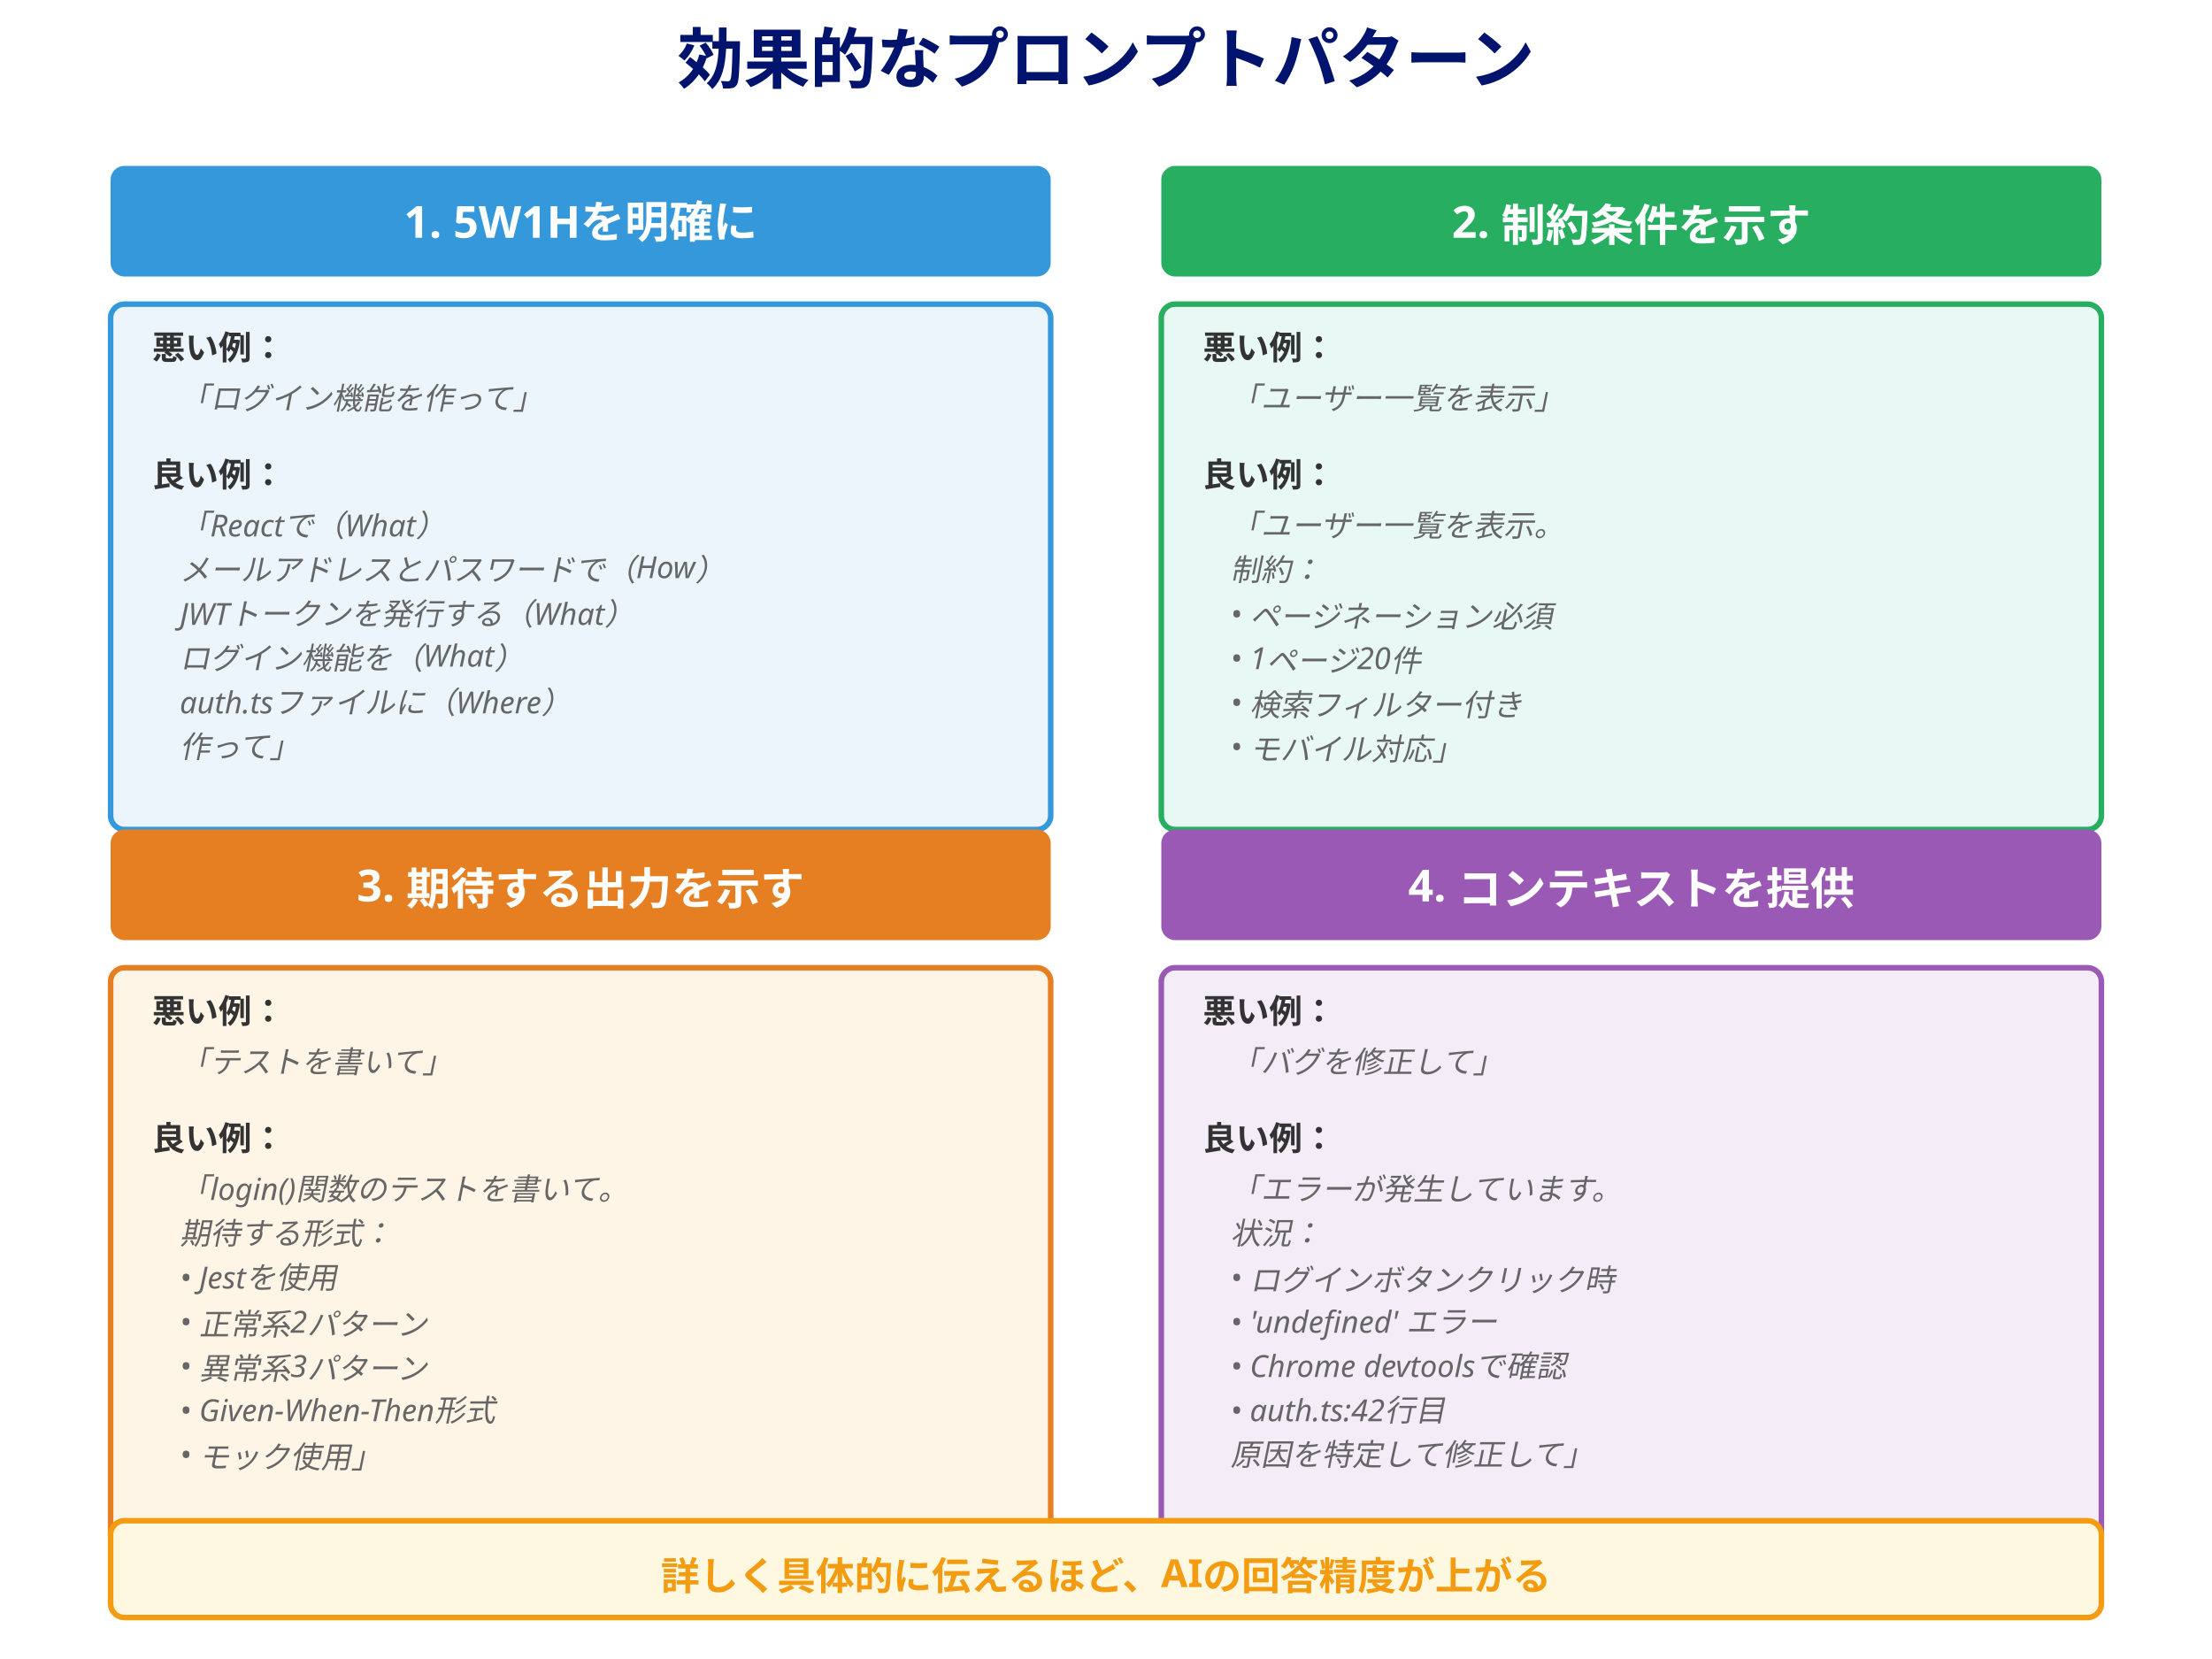
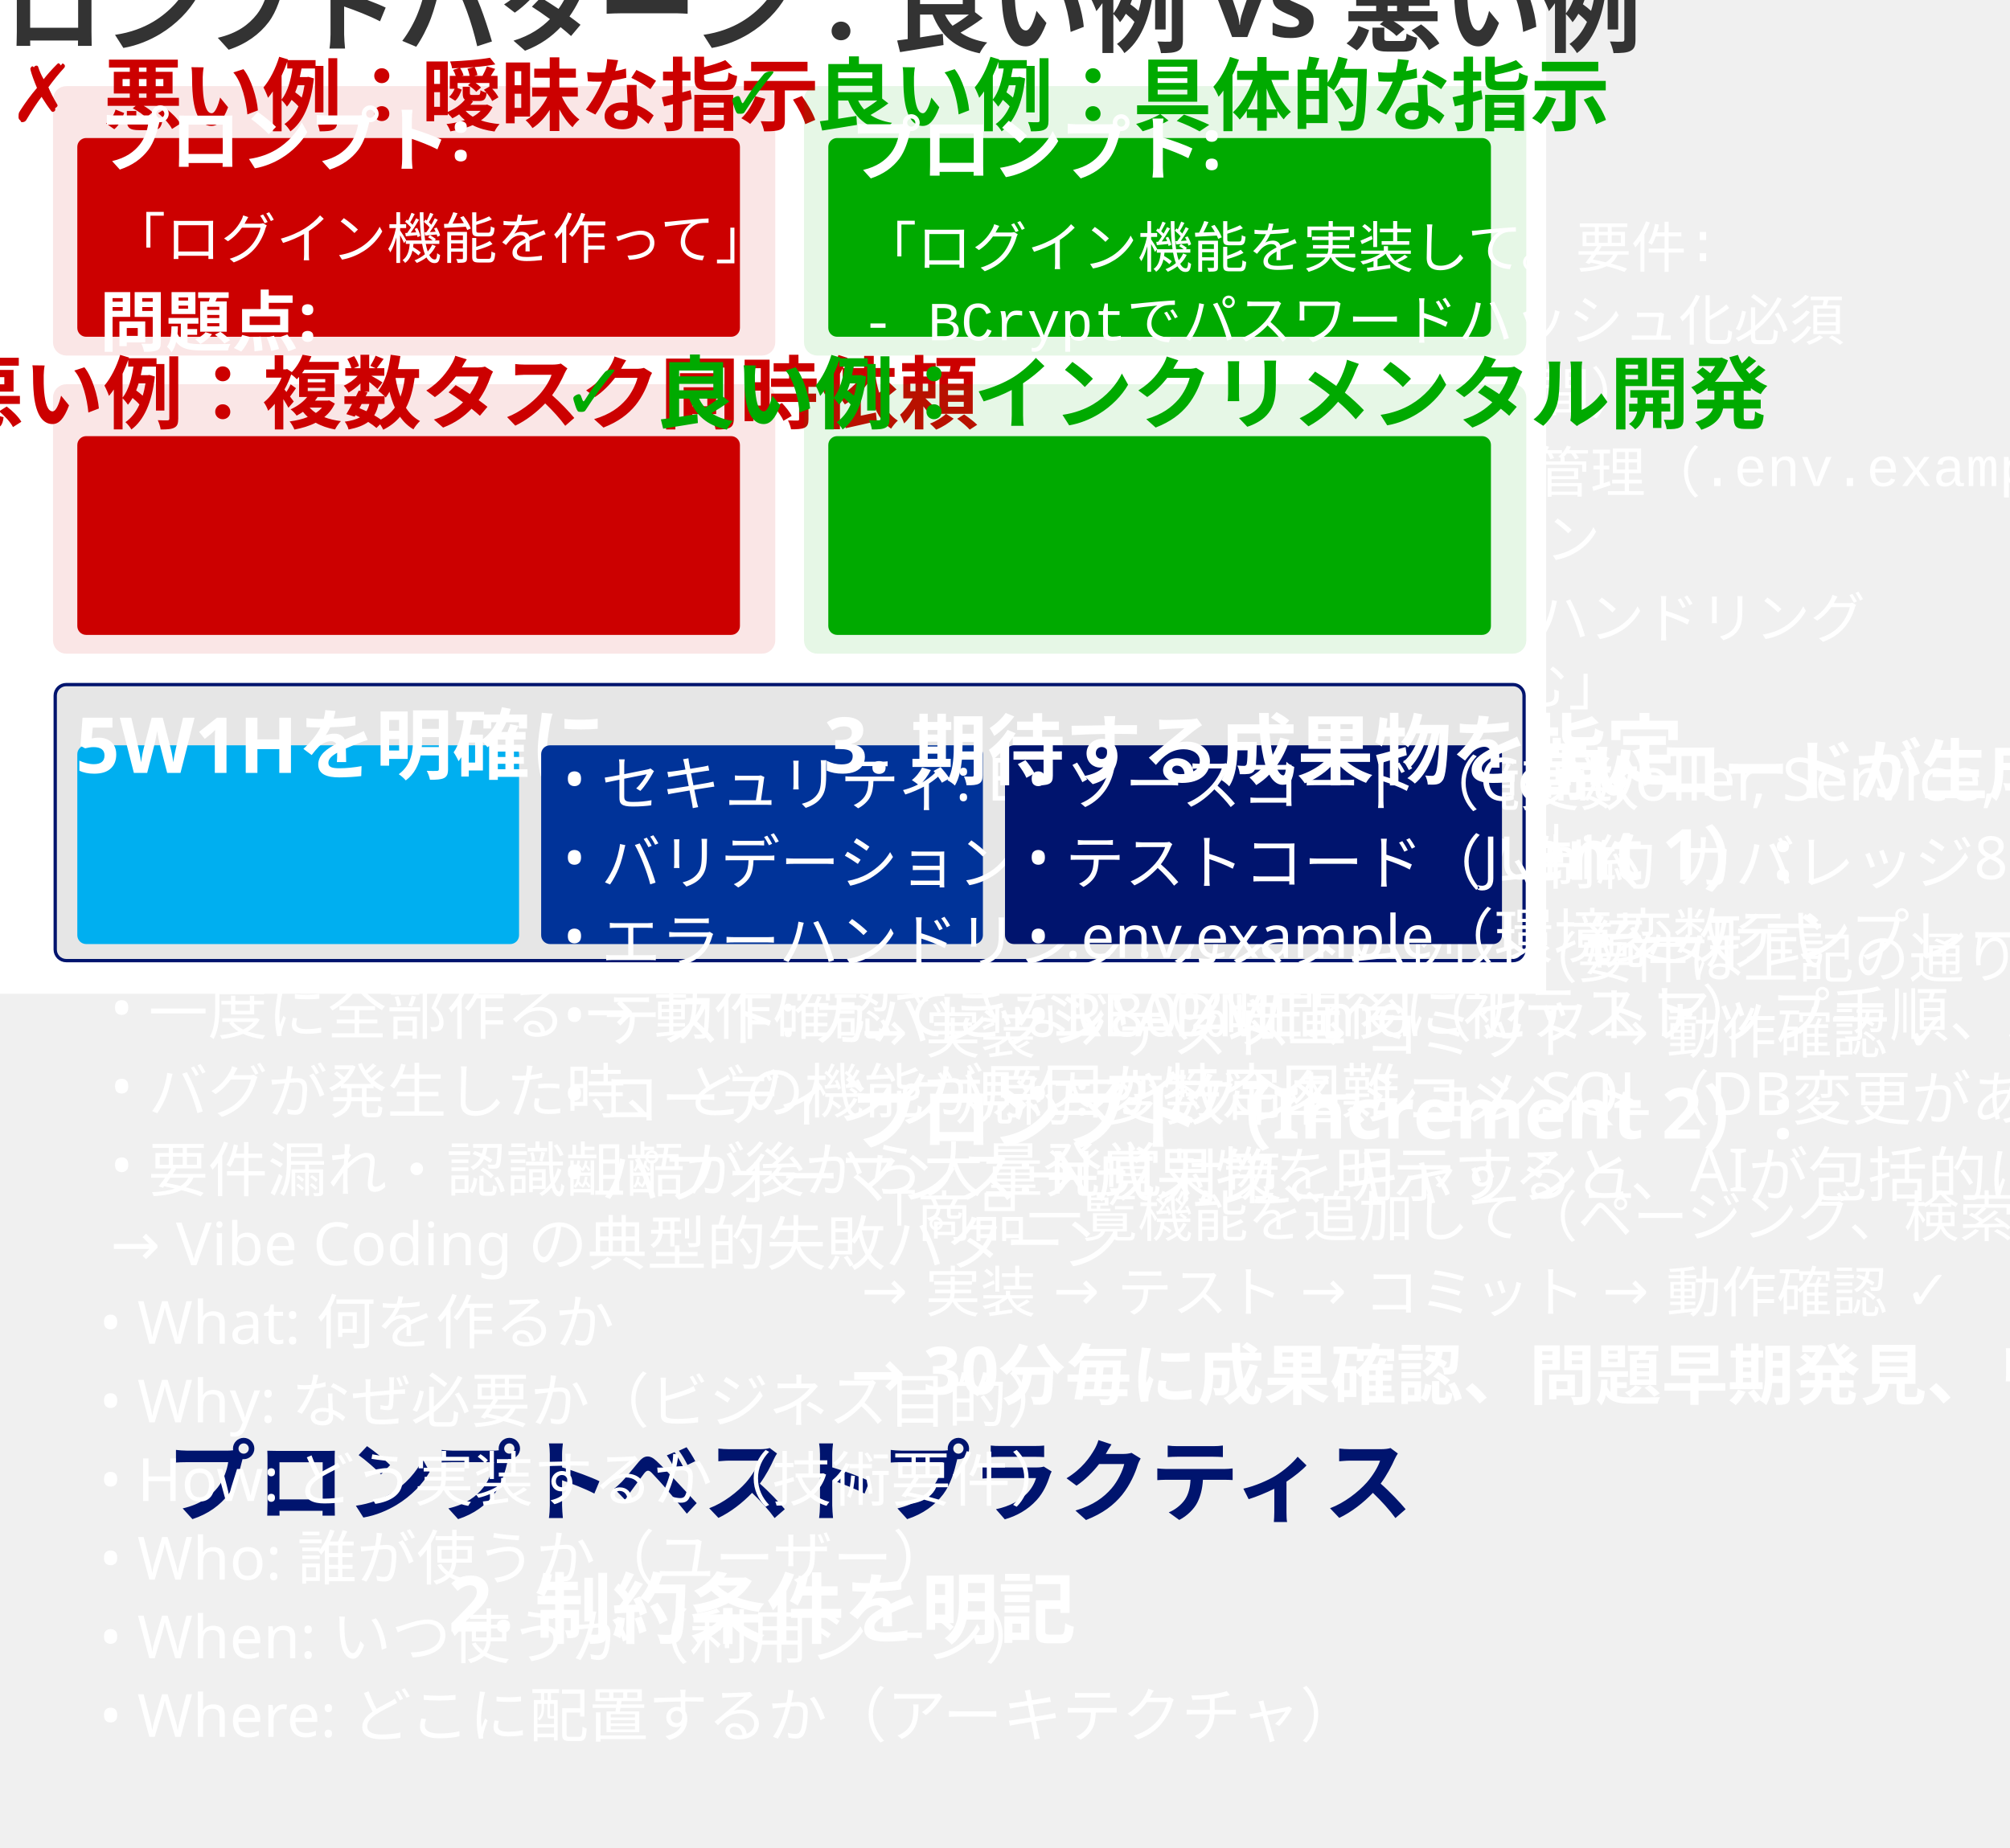
- <svg xmlns="http://www.w3.org/2000/svg" viewBox="0 0 800 600">
+ <svg xmlns="http://www.w3.org/2000/svg" viewBox="0 0 1820 1673">
  <defs>
    <style>
-       .title { font-family: 'Noto Sans JP', sans-serif; font-size: 24px; font-weight: bold; fill: #00146E; text-anchor: middle; }
-       .pattern-title { font-family: 'Noto Sans JP', sans-serif; font-size: 16px; font-weight: bold; fill: white; text-anchor: middle; }
-       .item { font-family: 'Noto Sans JP', sans-serif; font-size: 12px; fill: #333; }
-       .example { font-family: 'Noto Sans JP', sans-serif; font-size: 11px; fill: #666; font-style: italic; }
-       .p1 { fill: #3498DB; }
-       .p2 { fill: #27AE60; }
-       .p3 { fill: #E67E22; }
-       .p4 { fill: #9B59B6; }
+       .title { font-family: 'Noto Sans JP', sans-serif; font-size: 90px; font-weight: bold; fill: #333333; }
+       .section-title { font-family: 'Noto Sans JP', sans-serif; font-size: 74px; font-weight: bold; fill: white; }
+       .code-text { font-family: 'Courier New', monospace; font-size: 50px; fill: white; }
    </style>
  </defs>
-   <rect width="800" height="600" fill="#FFFFFF" />
-   <text x="400" y="30" class="title">効果的なプロンプトパターン</text>
-   <g transform="translate(40, 60)">
-     <rect x="0" y="0" width="340" height="40" rx="5" class="p1" />
-     <text x="170" y="26" class="pattern-title">1. 5W1Hを明確に</text>
-     <rect x="0" y="50" width="340" height="190" rx="5" fill="#EBF5FB" stroke="#3498DB" stroke-width="2" />
-     <g transform="translate(15, 70)">
-       <text x="0" y="0" class="item" font-weight="bold">悪い例：</text>
-       <text x="10" y="18" class="example">「ログイン機能を作って」</text>
-       <text x="0" y="46" class="item" font-weight="bold">良い例：</text>
-       <text x="10" y="64" class="example">「Reactで（What）</text>
-       <text x="10" y="80" class="example">メールアドレスとパスワードで（How）</text>
-       <text x="10" y="96" class="example">JWTトークンを発行する（What）</text>
-       <text x="10" y="112" class="example">ログイン機能を（What）</text>
-       <text x="10" y="128" class="example">auth.tsファイルに（Where）</text>
-       <text x="10" y="144" class="example">作って」</text>
-     </g>
-   </g>
-   <g transform="translate(420, 60)">
-     <rect x="0" y="0" width="340" height="40" rx="5" class="p2" />
-     <text x="170" y="26" class="pattern-title">2. 制約条件を示す</text>
-     <rect x="0" y="50" width="340" height="190" rx="5" fill="#E8F8F5" stroke="#27AE60" stroke-width="2" />
-     <g transform="translate(15, 70)">
-       <text x="0" y="0" class="item" font-weight="bold">悪い例：</text>
-       <text x="10" y="18" class="example">「ユーザー一覧を表示」</text>
-       <text x="0" y="46" class="item" font-weight="bold">良い例：</text>
-       <text x="10" y="64" class="example">「ユーザー一覧を表示。</text>
-       <text x="10" y="80" class="example">制約：</text>
-       <text x="10" y="96" class="example">• ページネーション必須</text>
-       <text x="10" y="112" class="example">• 1ページ20件</text>
-       <text x="10" y="128" class="example">• 検索フィルター付き</text>
-       <text x="10" y="144" class="example">• モバイル対応」</text>
-     </g>
-   </g>
-   <g transform="translate(40, 300)">
-     <rect x="0" y="0" width="340" height="40" rx="5" class="p3" />
-     <text x="170" y="26" class="pattern-title">3. 期待する出力を示す</text>
-     <rect x="0" y="50" width="340" height="210" rx="5" fill="#FEF5E7" stroke="#E67E22" stroke-width="2" />
-     <g transform="translate(15, 70)">
-       <text x="0" y="0" class="item" font-weight="bold">悪い例：</text>
-       <text x="10" y="18" class="example">「テストを書いて」</text>
-       <text x="0" y="46" class="item" font-weight="bold">良い例：</text>
-       <text x="10" y="64" class="example">「login()関数のテストを書いて。</text>
-       <text x="10" y="80" class="example">期待する形式：</text>
-       <text x="10" y="96" class="example">• Jestを使用</text>
-       <text x="10" y="112" class="example">• 正常系2パターン</text>
-       <text x="10" y="128" class="example">• 異常系3パターン</text>
-       <text x="10" y="144" class="example">• Given-When-Then形式</text>
-       <text x="10" y="160" class="example">• モック使用」</text>
-     </g>
-   </g>
-   <g transform="translate(420, 300)">
-     <rect x="0" y="0" width="340" height="40" rx="5" class="p4" />
-     <text x="170" y="26" class="pattern-title">4. コンテキストを提供</text>
-     <rect x="0" y="50" width="340" height="210" rx="5" fill="#F4ECF7" stroke="#9B59B6" stroke-width="2" />
-     <g transform="translate(15, 70)">
-       <text x="0" y="0" class="item" font-weight="bold">悪い例：</text>
-       <text x="10" y="18" class="example">「バグを修正して」</text>
-       <text x="0" y="46" class="item" font-weight="bold">良い例：</text>
-       <text x="10" y="64" class="example">「エラーが発生しています。</text>
-       <text x="10" y="80" class="example">状況：</text>
-       <text x="10" y="96" class="example">• ログインボタンクリック時</text>
-       <text x="10" y="112" class="example">• 'undefined' エラー</text>
-       <text x="10" y="128" class="example">• Chrome devtoolsで確認</text>
-       <text x="10" y="144" class="example">• auth.ts:42行目</text>
-       <text x="10" y="160" class="example">原因を特定して修正して」</text>
-     </g>
-   </g>
-   <rect x="40" y="550" width="720" height="35" rx="5" fill="#FFF8E1" stroke="#F39C12" stroke-width="2" />
-   <text x="400" y="575" style="font-family: 'Noto Sans JP', sans-serif; font-size: 14px; fill: #F39C12; text-anchor: middle; font-weight: bold;">
-     詳しく具体的に伝えるほど、AIの回答精度が上がる
+   <rect width="1400" height="900" fill="#FFFFFF" />
+   <text x="700" y="40" class="title" text-anchor="middle">プロンプトパターン：良い例 vs 悪い例</text>
+   <rect x="50" y="80" width="650" height="240" fill="#CC0000" opacity="0.1" stroke="#CC0000" stroke-width="4" rx="10" />
+   <text x="375" y="110" style="font-family: 'Noto Sans JP', sans-serif; font-size: 72px; fill: #CC0000; text-anchor: middle; font-weight: bold;">
+     ✗ 悪い例：曖昧な指示
+   </text>
+   <rect x="70" y="125" width="600" height="180" fill="#CC0000" rx="8" />
+   <text x="90" y="150" style="font-family: 'Noto Sans JP', sans-serif; font-size: 64px; fill: white; font-weight: bold;">
+     プロンプト:
+   </text>
+   <text x="100" y="234.2" class="code-text">
+     「ログイン機能を作って」
+   </text>
+   <text x="90" y="313.2" style="font-family: 'Noto Sans JP', sans-serif; font-size: 60px; fill: white; font-weight: bold;">
+     問題点:
+   </text>
+   <text x="100" y="392.2" style="font-family: 'Noto Sans JP', sans-serif; font-size: 54px; fill: white;">
+     • セキュリティ要件が不明（BCrypt？平文？）
+   </text>
+   <text x="100" y="463.4" style="font-family: 'Noto Sans JP', sans-serif; font-size: 54px; fill: white;">
+     • 認証方式が不明（JWT？Session？）
+   </text>
+   <text x="100" y="534.6" style="font-family: 'Noto Sans JP', sans-serif; font-size: 54px; fill: white;">
+     • バリデーション要件が不明
+   </text>
+   <text x="100" y="605.8" style="font-family: 'Noto Sans JP', sans-serif; font-size: 54px; fill: white;">
+     → AIが独自判断 → 危険なコード生成の可能性
+   </text>
+   <rect x="730" y="80" width="650" height="240" fill="#00AA00" opacity="0.1" stroke="#00AA00" stroke-width="4" rx="10" />
+   <text x="1055" y="110" style="font-family: 'Noto Sans JP', sans-serif; font-size: 72px; fill: #00AA00; text-anchor: middle; font-weight: bold;">
+     ✓ 良い例：具体的な指示
+   </text>
+   <rect x="750" y="125" width="600" height="180" fill="#00AA00" rx="8" />
+   <text x="770" y="158.0" style="font-family: 'Noto Sans JP', sans-serif; font-size: 64px; fill: white; font-weight: bold;">
+     プロンプト:
+   </text>
+   <text x="780" y="242.2" class="code-text">
+     「ログイン機能を実装して。要件:
+   </text>
+   <text x="780" y="308.2" class="code-text">
+     - BCryptでパスワードハッシュ化必須
+   </text>
+   <text x="780" y="374.2" class="code-text">
+     - JWT認証（有効期限24時間）
+   </text>
+   <text x="780" y="440.2" class="code-text">
+     - 環境変数でシークレット管理（.env.example作成）
+   </text>
+   <text x="780" y="506.2" class="code-text">
+     - @Valid でバリデーション
+   </text>
+   <text x="780" y="572.2" class="code-text">
+     - ログイン失敗時のエラーハンドリング
+   </text>
+   <text x="780" y="638.2" class="code-text">
+     - JUnit テストコード含む」
+   </text>
+   <text x="770" y="717.2" style="font-family: 'Noto Sans JP', sans-serif; font-size: 60px; fill: white; font-weight: bold;">
+     → セキュアで保守性の高いコードが生成される
+   </text>
+   <rect x="50" y="350" width="650" height="240" fill="#CC0000" opacity="0.1" stroke="#CC0000" stroke-width="4" rx="10" />
+   <text x="375" y="380" style="font-family: 'Noto Sans JP', sans-serif; font-size: 72px; fill: #CC0000; text-anchor: middle; font-weight: bold;">
+     ✗ 悪い例：複数タスク同時依頼
+   </text>
+   <rect x="70" y="395" width="600" height="180" fill="#CC0000" rx="8" />
+   <text x="90" y="690.0" style="font-family: 'Noto Sans JP', sans-serif; font-size: 64px; fill: white; font-weight: bold;">
+     プロンプト:
+   </text>
+   <text x="100" y="774.2" class="code-text">
+     「ログイン、商品一覧、カート、決済、管理画面を作って」
+   </text>
+   <text x="90" y="853.2" style="font-family: 'Noto Sans JP', sans-serif; font-size: 60px; fill: white; font-weight: bold;">
+     問題点:
+   </text>
+   <text x="100" y="932.2" style="font-family: 'Noto Sans JP', sans-serif; font-size: 54px; fill: white;">
+     • 一度に全部作る → 動作確認できない（2時間後に初テスト）
+   </text>
+   <text x="100" y="1003.4" style="font-family: 'Noto Sans JP', sans-serif; font-size: 54px; fill: white;">
+     • バグが発生した時、どの機能が原因か特定困難
+   </text>
+   <text x="100" y="1074.6" style="font-family: 'Noto Sans JP', sans-serif; font-size: 54px; fill: white;">
+     • 要件漏れ・認識齟齬が後から大量発覚
+   </text>
+   <text x="100" y="1145.8" style="font-family: 'Noto Sans JP', sans-serif; font-size: 54px; fill: white;">
+     → Vibe Coding の典型的失敗パターン
+   </text>
+   <rect x="730" y="350" width="650" height="240" fill="#00AA00" opacity="0.1" stroke="#00AA00" stroke-width="4" rx="10" />
+   <text x="1055" y="380" style="font-family: 'Noto Sans JP', sans-serif; font-size: 72px; fill: #00AA00; text-anchor: middle; font-weight: bold;">
+     ✓ 良い例：インクリメンタル開発
+   </text>
+   <rect x="750" y="395" width="600" height="180" fill="#00AA00" rx="8" />
+   <text x="770" y="801.4" style="font-family: 'Noto Sans JP', sans-serif; font-size: 64px; fill: white; font-weight: bold;">
+     プロンプト（Increment 1）:
+   </text>
+   <text x="780" y="885.6" class="code-text">
+     「ログイン機能を実装して（要件は上記の通り）」
+   </text>
+   <text x="780" y="951.6" style="font-family: 'Noto Sans JP', sans-serif; font-size: 50px; fill: white;">
+     → 実装 → テスト → コミット → 動作確認 ✓
+   </text>
+   <text x="770" y="1035.8" style="font-family: 'Noto Sans JP', sans-serif; font-size: 64px; fill: white; font-weight: bold;">
+     プロンプト（Increment 2）:
+   </text>
+   <text x="780" y="1120.0" class="code-text">
+     「商品一覧機能を追加して（ページング、検索機能含む）」
+   </text>
+   <text x="780" y="1186.0" style="font-family: 'Noto Sans JP', sans-serif; font-size: 50px; fill: white;">
+     → 実装 → テスト → コミット → 動作確認 ✓
+   </text>
+   <text x="770" y="1265.0" style="font-family: 'Noto Sans JP', sans-serif; font-size: 60px; fill: white; font-weight: bold;">
+     → 30分毎に成果確認、問題早期発見、リスク最小化
+   </text>
+   <rect x="50" y="620" width="1330" height="250" fill="#E6E6E6" stroke="#00146E" stroke-width="3" rx="10" />
+   <text x="715" y="1371.3" style="font-family: 'Noto Sans JP', sans-serif; font-size: 81px; fill: #00146E; text-anchor: middle; font-weight: bold;">
+     プロンプトベストプラクティス
+   </text>
+   <rect x="70" y="675" width="400" height="180" fill="#00AFF0" rx="8" />
+   <text x="270" y="700" style="font-family: 'Noto Sans JP', sans-serif; font-size: 70px; fill: white; text-anchor: middle; font-weight: bold;">
+     1. 5W1Hを明確に
+   </text>
+   <text x="90" y="1217.0" style="font-family: 'Noto Sans JP', sans-serif; font-size: 54px; fill: white;">
+     • What: 何を作るか
+   </text>
+   <text x="90" y="1288.2" style="font-family: 'Noto Sans JP', sans-serif; font-size: 54px; fill: white;">
+     • Why: なぜ必要か（ビジネス目的）
+   </text>
+   <text x="90" y="1359.4" style="font-family: 'Noto Sans JP', sans-serif; font-size: 54px; fill: white;">
+     • How: どう実装するか（技術要件）
+   </text>
+   <text x="90" y="1430.6" style="font-family: 'Noto Sans JP', sans-serif; font-size: 54px; fill: white;">
+     • Who: 誰が使うか（ユーザー）
+   </text>
+   <text x="90" y="1501.8" style="font-family: 'Noto Sans JP', sans-serif; font-size: 54px; fill: white;">
+     • When: いつ使うか（利用シーン）
+   </text>
+   <text x="90" y="1573.0" style="font-family: 'Noto Sans JP', sans-serif; font-size: 54px; fill: white;">
+     • Where: どこに配置するか（アーキテクチャ）
+   </text>
+   <rect x="490" y="675" width="400" height="180" fill="#003399" rx="8" />
+   <text x="690" y="1477.6" style="font-family: 'Noto Sans JP', sans-serif; font-size: 70px; fill: white; text-anchor: middle; font-weight: bold;">
+     2. 制約条件を明記
+   </text>
+   <text x="510" y="725" style="font-family: 'Noto Sans JP', sans-serif; font-size: 54px; fill: white;">
+     • セキュリティ: BCrypt、JWT、環境変数
+   </text>
+   <text x="510" y="796.2" style="font-family: 'Noto Sans JP', sans-serif; font-size: 54px; fill: white;">
+     • バリデーション: @Valid、カスタム制約
+   </text>
+   <text x="510" y="867.4" style="font-family: 'Noto Sans JP', sans-serif; font-size: 54px; fill: white;">
+     • エラーハンドリング: カスタム例外、統一形式
+   </text>
+   <text x="510" y="938.6" style="font-family: 'Noto Sans JP', sans-serif; font-size: 54px; fill: white;">
+     • テスト: カバレッジ80%以上
+   </text>
+   <text x="510" y="1009.8" style="font-family: 'Noto Sans JP', sans-serif; font-size: 54px; fill: white;">
+     • コーディング規約: 変数命名、コメント
+   </text>
+   <text x="510" y="1081.0" style="font-family: 'Noto Sans JP', sans-serif; font-size: 54px; fill: white;">
+     • パフォーマンス: N+1対策、キャッシュ
+   </text>
+   <rect x="910" y="675" width="450" height="180" fill="#00146E" rx="8" />
+   <text x="1135" y="700" style="font-family: 'Noto Sans JP', sans-serif; font-size: 70px; fill: white; text-anchor: middle; font-weight: bold;">
+     3. 期待する成果物を指定
+   </text>
+   <text x="930" y="725" style="font-family: 'Noto Sans JP', sans-serif; font-size: 54px; fill: white;">
+     • ソースコード（Controller, Service, Repository）
+   </text>
+   <text x="930" y="796.2" style="font-family: 'Noto Sans JP', sans-serif; font-size: 54px; fill: white;">
+     • テストコード（JUnit、カバレッジ80%以上）
+   </text>
+   <text x="930" y="867.4" style="font-family: 'Noto Sans JP', sans-serif; font-size: 54px; fill: white;">
+     • .env.example（環境変数テンプレート）
+   </text>
+   <text x="930" y="938.6" style="font-family: 'Noto Sans JP', sans-serif; font-size: 54px; fill: white;">
+     • README.md（セットアップ手順、API仕様）
+   </text>
+   <text x="930" y="1009.8" style="font-family: 'Noto Sans JP', sans-serif; font-size: 54px; fill: white;">
+     • マイグレーションSQL（DB変更がある場合）
+   </text>
+   <text x="930" y="1081.0" style="font-family: 'Noto Sans JP', sans-serif; font-size: 54px; fill: white;">
+     → 成果物を明示すると、AIが包括的に対応
  </text>
</svg>
